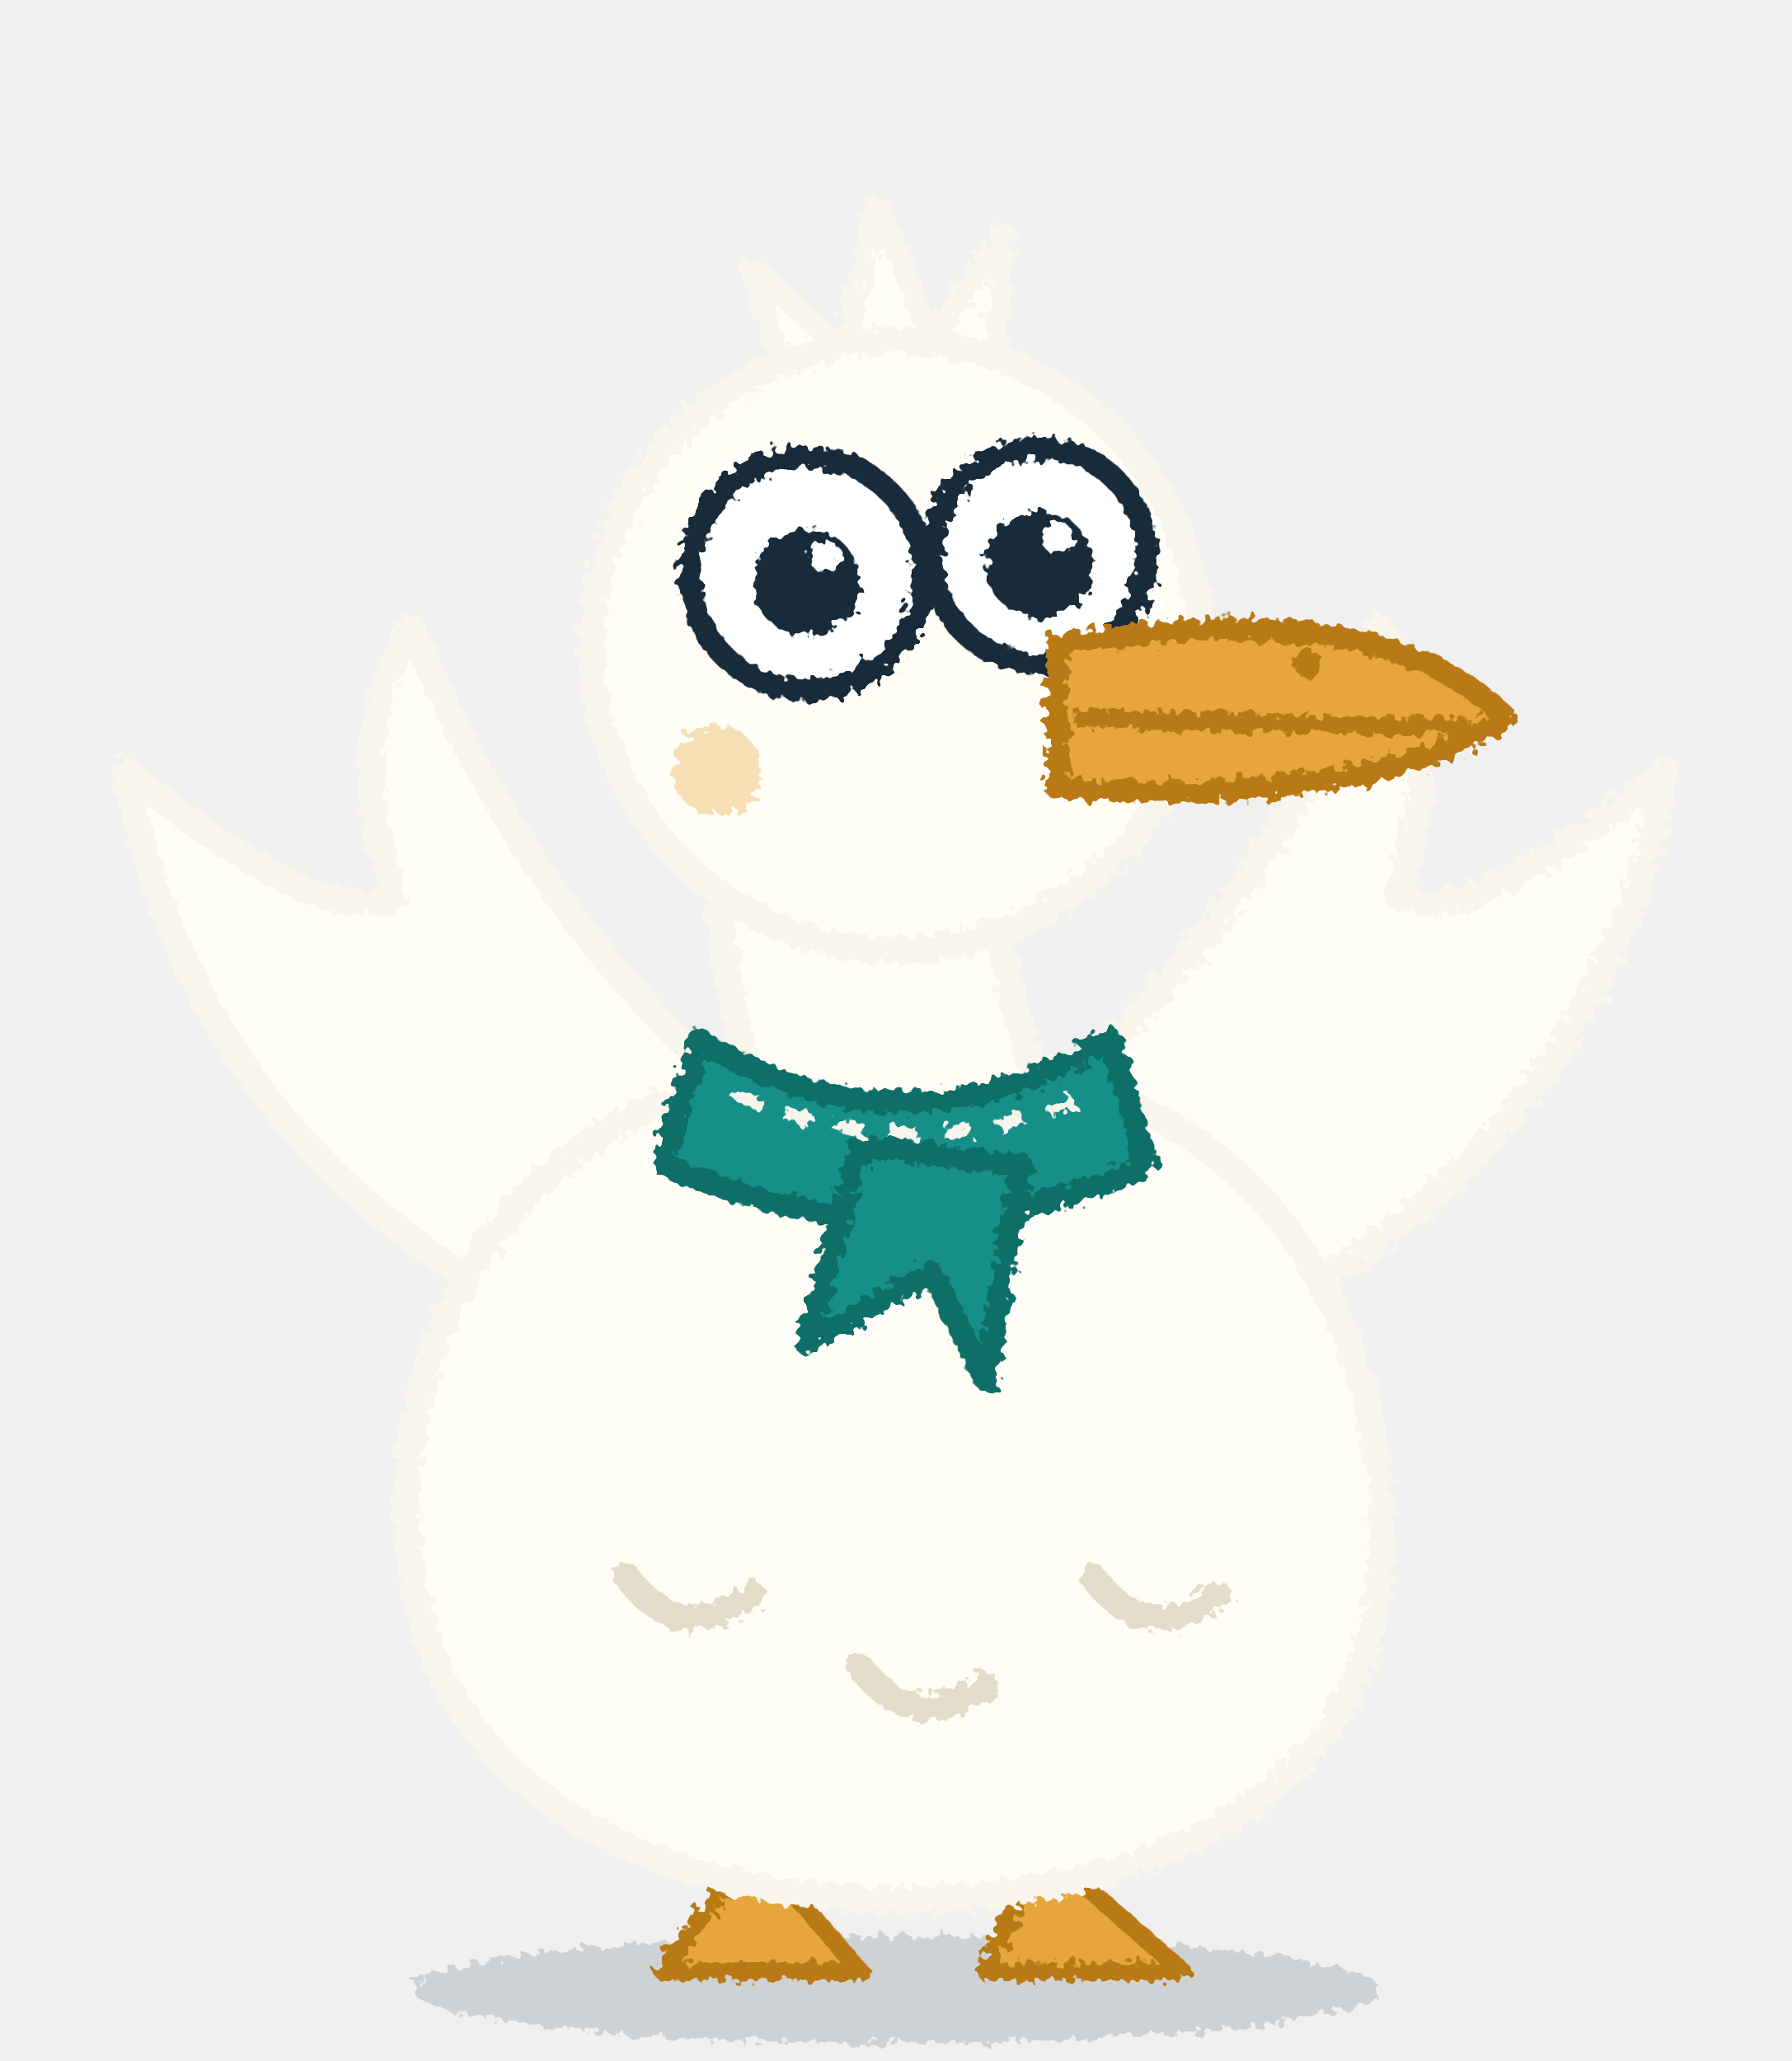
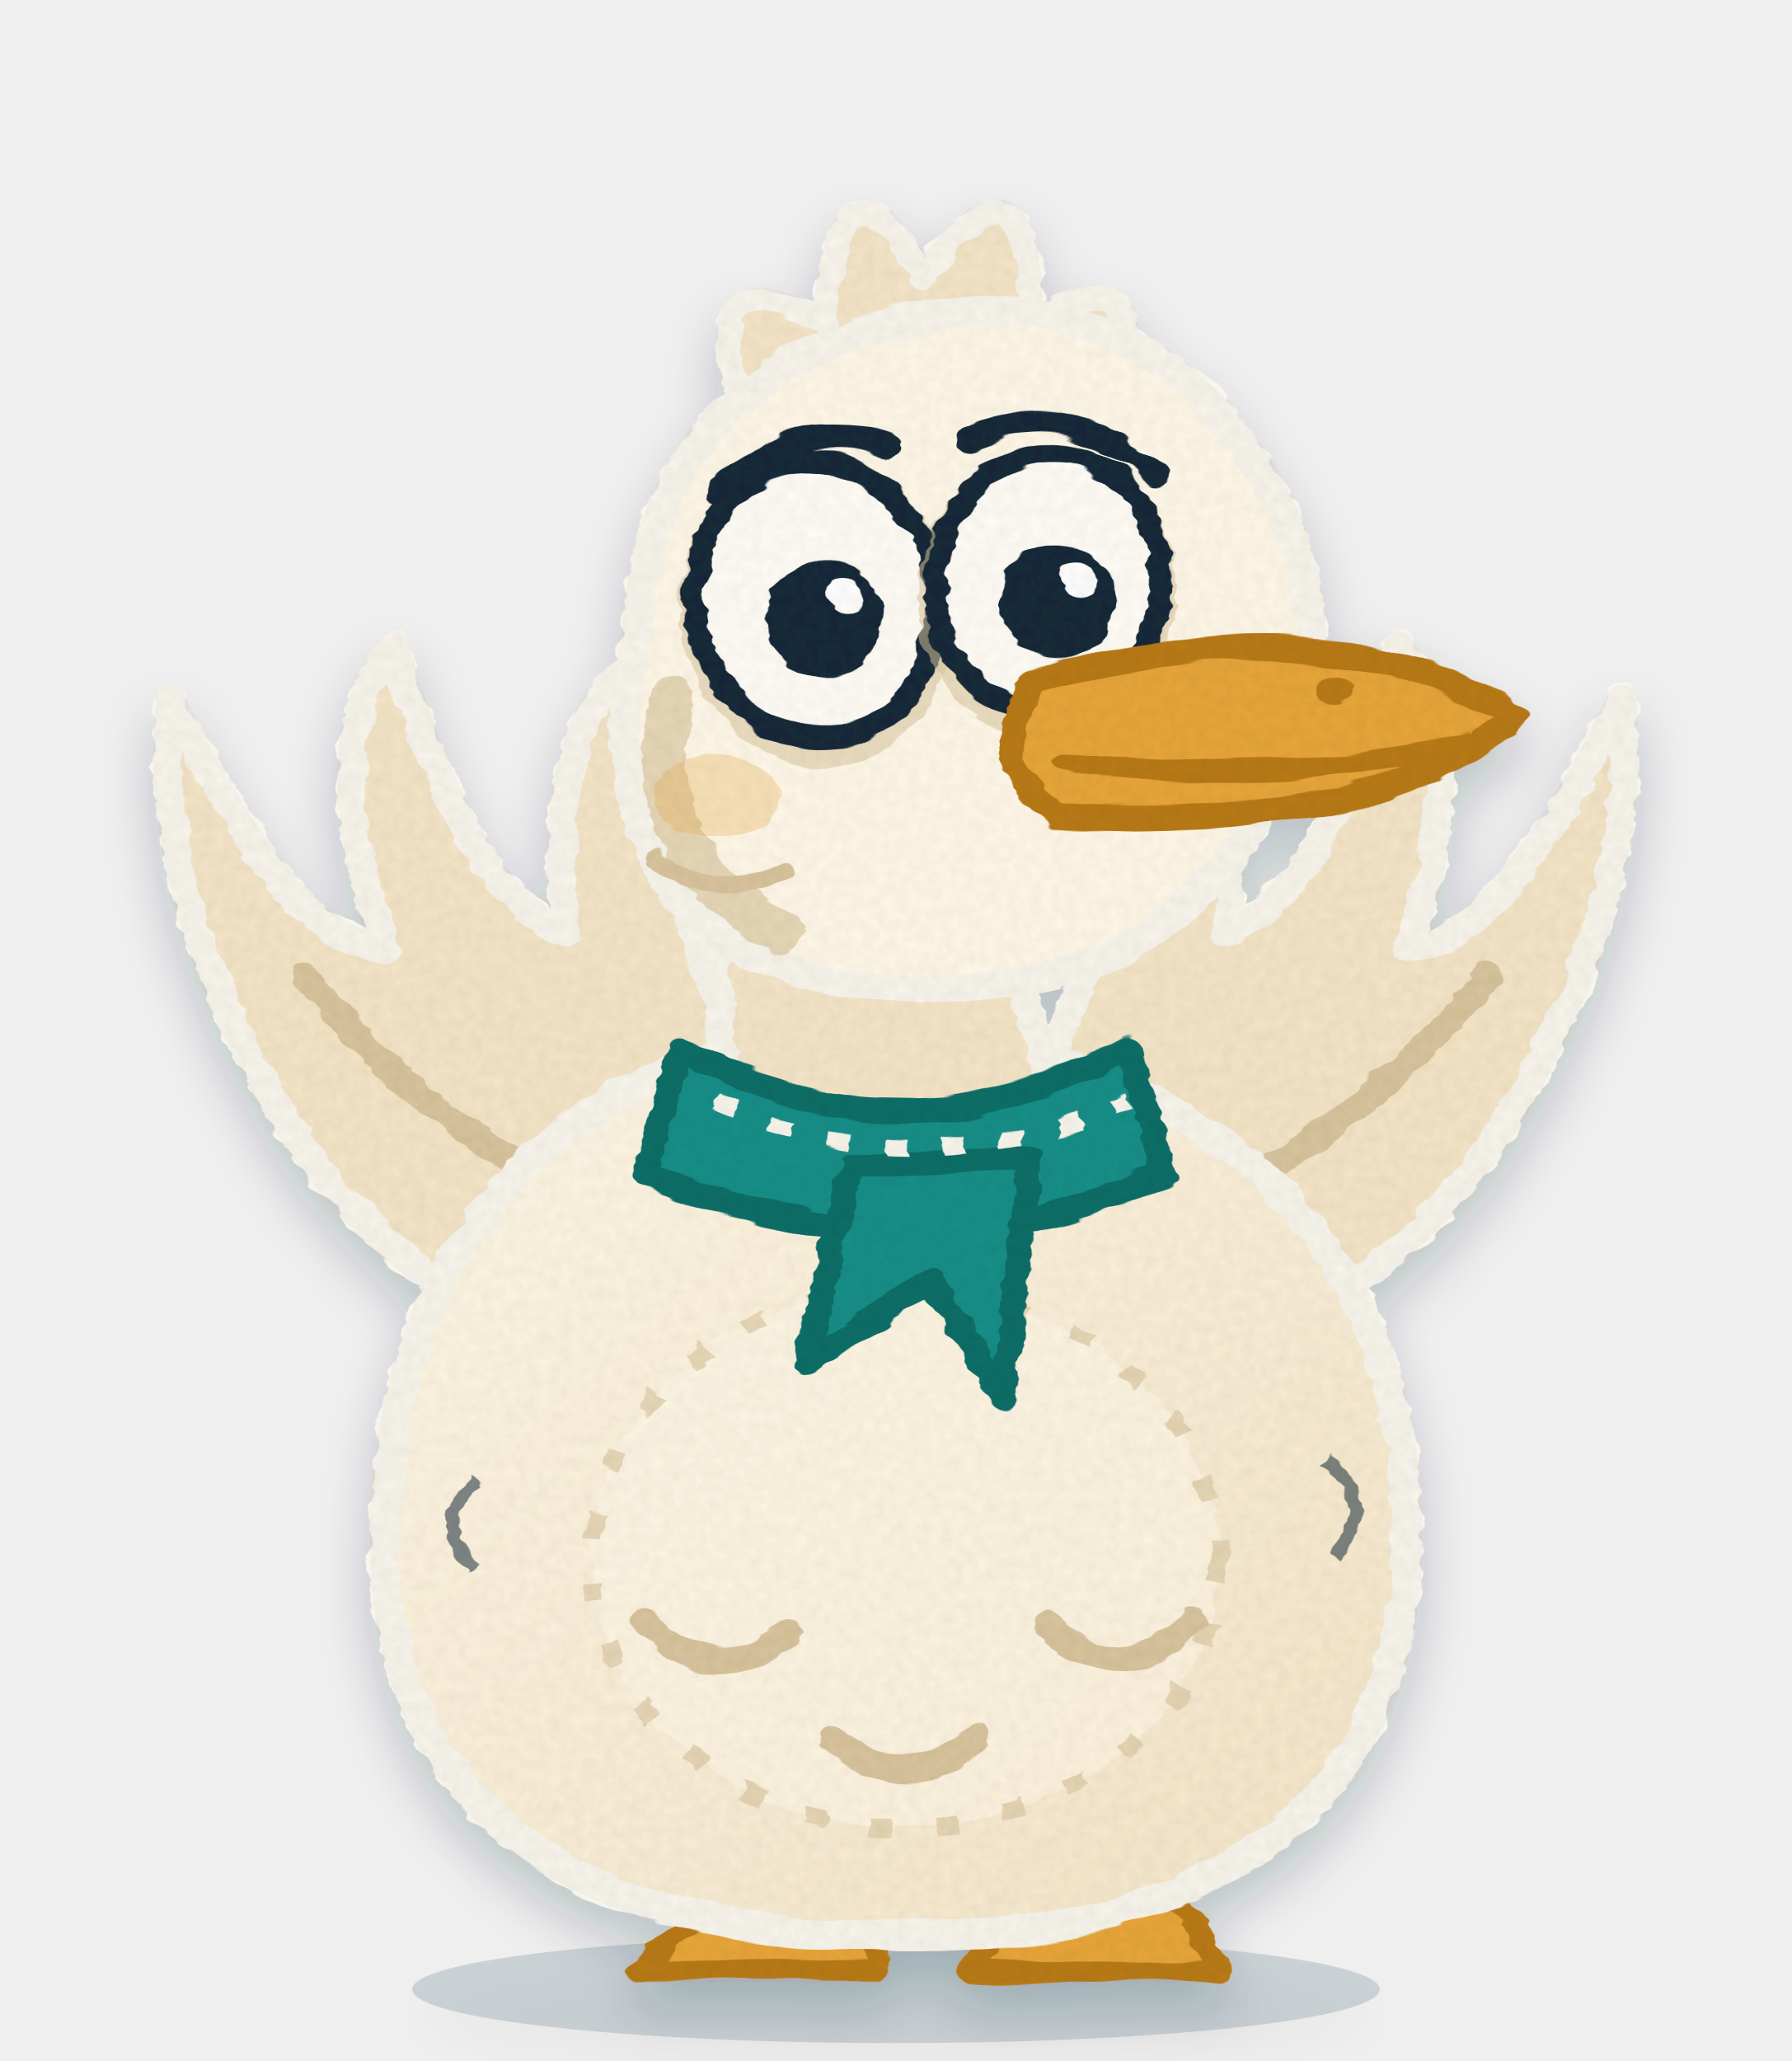
<svg xmlns="http://www.w3.org/2000/svg" viewBox="0 0 200 230" role="img" aria-label="Gus flapping both wings">
  <defs>
-     <filter id="gus-flap-felt" x="-5%" y="-5%" width="110%" height="110%">
-       <feTurbulence type="fractalNoise" baseFrequency="0.9" numOctaves="2" seed="7" result="n" />
-       <feDisplacementMap in="SourceGraphic" in2="n" scale="2.2" />
+     <filter id="gus-flap-felt" x="-15%" y="-15%" width="130%" height="130%">
+       <feTurbulence type="fractalNoise" baseFrequency=".055 .45" numOctaves="3" seed="7" result="fibers" />
+       <feDisplacementMap in="SourceGraphic" in2="fibers" scale="1.7" xChannelSelector="R" yChannelSelector="G" result="rough" />
+       <feTurbulence type="fractalNoise" baseFrequency=".8" numOctaves="2" seed="11" result="grain" />
+       <feComposite in="grain" in2="SourceAlpha" operator="in" result="cloth" />
+       <feColorMatrix in="cloth" values="0 0 0 0 .27 0 0 0 0 .22 0 0 0 0 .15 0 0 0 .16 0" result="clothTint" />
+       <feBlend in="rough" in2="clothTint" mode="multiply" />
    </filter>
+     <filter id="gus-flap-shadow" x="-30%" y="-30%" width="160%" height="160%">
+       <feDropShadow dx="0" dy="3" stdDeviation="3" flood-color="#172B3A" flood-opacity=".22" />
+     </filter>
+     <linearGradient id="gus-flap-belly" x1="0" y1="0" x2="1" y2="1">
+       <stop offset="0" stop-color="#FFF8E8" />
+       <stop offset="1" stop-color="#F4E5C8" />
+     </linearGradient>
  </defs>
-   <g filter="url(#gus-flap-felt)">
+   <g filter="url(#gus-flap-shadow)">
    <ellipse cx="100" cy="222" rx="54" ry="6" fill="#172B3A" opacity="0.15" />
-     <path d="M84 206 l-10 14 h22 z M116 206 l-6 14 h22 z" fill="#E7A63B" stroke="#B97A16" stroke-width="2" stroke-linejoin="round" />
-     <g class="gus-wing-l" style="transform-origin:62px 150px">
-       <path d="M66 150 q-44 -20 -52 -64 q22 18 30 14 q-6 -18 2 -30 q12 30 34 50 z" fill="#FFFDF6" stroke="#F8F5EC" stroke-width="3" stroke-linejoin="round" />
-     </g>
-     <g class="gus-wing-r" style="transform-origin:138px 150px">
-       <path d="M134 150 q44 -20 52 -64 q-22 18 -30 14 q6 -18 -2 -30 q-12 30 -34 50 z" fill="#FFFDF6" stroke="#F8F5EC" stroke-width="3" stroke-linejoin="round" />
-     </g>
-     <path d="M100 118 c-44 0 -58 34 -54 58 c4 26 30 36 54 36 c26 0 52 -10 54 -36 c2 -24 -10 -58 -54 -58 z" fill="#FFFDF6" stroke="#F8F5EC" stroke-width="3" />
-     <path d="M70 176 q6 8 14 2 M96 186 q6 8 14 2 M122 176 q6 8 14 2" fill="none" stroke="#E3DCC8" stroke-width="3" stroke-linecap="round" />
-     <g transform="rotate(0 100 120)">
-       <path d="M86 128 c-8 -24 -8 -46 0 -64 l26 2 c-4 20 -2 40 6 62 z" fill="#FFFDF6" stroke="#F8F5EC" stroke-width="3" stroke-linejoin="round" />
-       <path d="M78 116 q22 14 46 0 l4 14 q-26 12 -54 0 z" fill="#168F88" stroke="#0E6E68" stroke-width="2.5" stroke-linejoin="round" />
-       <path d="M96 128 l-6 22 l14 -8 l6 12 l4 -24 z" fill="#168F88" stroke="#0E6E68" stroke-width="2.5" stroke-linejoin="round" />
-       <path d="M82 122 q20 9 40 0" fill="none" stroke="#F8F5EC" stroke-width="1.5" stroke-dasharray="3 3" />
-       <path d="M88 44 l-4 -14 l10 9 l4 -16 l6 15 l8 -12 l-1 15" fill="#FFFDF6" stroke="#F8F5EC" stroke-width="2.5" stroke-linejoin="round" />
-       <circle cx="100" cy="72" r="34" fill="#FFFDF6" stroke="#F8F5EC" stroke-width="3" />
-       <circle cx="90" cy="64" r="13" fill="#fff" stroke="#172B3A" stroke-width="2.5" />
-       <circle cx="90" cy="65" r="6" fill="#172B3A" />
-       <circle cx="92" cy="62" r="1.8" fill="#fff" />
-       <circle cx="116" cy="62" r="12" fill="#fff" stroke="#172B3A" stroke-width="2.5" />
-       <circle cx="116" cy="63" r="6" fill="#172B3A" />
-       <circle cx="118" cy="60" r="1.8" fill="#fff" />
-       <path d="M118 72 q36 -6 50 8 q-14 10 -50 8 z" fill="#E7A63B" stroke="#B97A16" stroke-width="2.5" stroke-linejoin="round" />
-       <path d="M120 80 q20 1 44 1" fill="none" stroke="#B97A16" stroke-width="2" />
-       <circle cx="146" cy="74" r="1.6" fill="#B97A16" />
-       <circle cx="80" cy="86" r="5" fill="#E7A63B" opacity="0.35" />
+     <g filter="url(#gus-flap-felt)">
+       <path d="M83 205 q-2 7 -12 15 h27 q-2 -10 -5 -16 z M113 204 q2 8 -5 16 h28 q-5 -10 -13 -17 z" fill="#E7A63B" stroke="#B97A16" stroke-width="2.5" stroke-linejoin="round" />
+       <g class="gus-wing-l" style="transform-origin:63px 150px">
+         <path d="M68 154 q-28 -12 -39 -34 q-12 -22 -10 -42 q13 27 24 28 q-8 -23 1 -34 q8 28 19 32 q-2 -24 8 -30 q5 34 15 50 z" fill="#F4E5C8" stroke="#F8F5EC" stroke-width="3.2" stroke-linecap="round" stroke-linejoin="round" />
+         <path d="M34 109 q16 19 34 26" fill="none" stroke="#D8C49D" stroke-width="3" stroke-linecap="round" />
+       </g>
+       <g class="gus-wing-r" style="transform-origin:137px 150px">
+         <path d="M132 154 q28 -12 39 -34 q12 -22 10 -42 q-13 27 -24 28 q8 -23 -1 -34 q-8 28 -19 32 q2 -24 -8 -30 q-5 34 -15 50 z" fill="#F4E5C8" stroke="#F8F5EC" stroke-width="3.2" stroke-linecap="round" stroke-linejoin="round" />
+         <path d="M166 109 q-16 19 -34 26" fill="none" stroke="#D8C49D" stroke-width="3" stroke-linecap="round" />
+       </g>
+       <path d="M100 116 c-38 -2 -58 25 -57 58 c1 29 23 42 55 42 c34 1 58 -12 59 -42 c1 -31 -17 -56 -57 -58 z" fill="url(#gus-flap-belly)" stroke="#F8F5EC" stroke-width="3.4" />
+       <ellipse cx="101" cy="174" rx="35" ry="30" fill="#FFF8E8" opacity=".58" stroke="#D8C49D" stroke-width="2" stroke-dasharray="2.5 5" />
+       <path d="M72 181 q8 8 16 1 M93 194 q8 7 16 0 M117 181 q8 8 16 0" fill="none" stroke="#D8C49D" stroke-width="3" stroke-linecap="round" />
+       <path d="M53 165 q-5 5 0 10 M148 163 q6 5 1 11" fill="none" stroke="#172B3A" stroke-width="1.5" opacity=".55" />
+       <g transform="rotate(0 100 120)">
+         <path d="M83 130 c-5 -25 -5 -46 2 -65 q12 -8 29 1 c-5 21 -3 43 7 63 q-18 10 -38 1 z" fill="#F4E5C8" stroke="#F8F5EC" stroke-width="3.2" stroke-linejoin="round" />
+         <path d="M76 117 q24 14 50 0 l4 14 q-28 13 -58 0 z" fill="#168F88" stroke="#0E6E68" stroke-width="2.8" stroke-linejoin="round" />
+         <path d="M95 130 l-5 22 l14 -9 l8 13 l3 -27 z" fill="#168F88" stroke="#0E6E68" stroke-width="2.8" stroke-linejoin="round" />
+         <path d="M80 123 q22 10 46 0" fill="none" stroke="#F8F5EC" stroke-width="1.7" stroke-dasharray="2.5 4" />
+         <path d="M83 46 q-6 -18 9 -10 q2 -22 11 -5 q12 -17 12 5 q15 -9 9 11" fill="#F4E5C8" stroke="#F8F5EC" stroke-width="2.8" stroke-linecap="round" stroke-linejoin="round" />
+         <path d="M71 72 q1 -27 25 -35 q28 -8 43 13 q14 20 1 42 q-13 21 -43 18 q-25 -3 -27 -25 q-1 -7 1 -13 z" fill="#FFF8E8" stroke="#F8F5EC" stroke-width="3.4" />
+         <path d="M75 78 q-4 17 12 26" fill="none" stroke="#D8C49D" stroke-width="5" stroke-linecap="round" opacity=".65" />
+         <path d="M80 55 q9 -9 19 -5 M108 49 q11 -5 21 4" fill="none" stroke="#172B3A" stroke-width="2.6" stroke-linecap="round" />
+         <g transform="rotate(-7 91 67)">
+           <ellipse cx="91" cy="68" rx="15.3" ry="17.5" fill="#D8C49D" opacity=".55" />
+           <ellipse cx="91" cy="67" rx="13.5" ry="15.5" fill="#fffdf7" stroke="#172B3A" stroke-width="2.5" />
+         </g>
+         <circle cx="92" cy="69" r="6.5" fill="#172B3A" />
+         <circle cx="94.3" cy="66.5" r="2" fill="#fff" />
+         <g transform="rotate(7 117 65)">
+           <ellipse cx="117" cy="66" rx="14.3" ry="16.5" fill="#D8C49D" opacity=".55" />
+           <ellipse cx="117" cy="65" rx="12.5" ry="14.5" fill="#fffdf7" stroke="#172B3A" stroke-width="2.5" />
+         </g>
+         <circle cx="118" cy="67" r="6.5" fill="#172B3A" />
+         <circle cx="120.3" cy="64.5" r="2" fill="#fff" />
+         <path d="M115 76 q34 -9 54 4 q-14 13 -51 11 q-8 -5 -3 -15 z" fill="#E7A63B" stroke="#B97A16" stroke-width="2.8" stroke-linejoin="round" />
+         <path d="M119 85 q23 3 45 -2" fill="none" stroke="#B97A16" stroke-width="2.3" stroke-linecap="round" />
+         <ellipse cx="149" cy="77" rx="2.1" ry="1.4" fill="#B97A16" />
+         <ellipse cx="80" cy="89" rx="7" ry="4.5" fill="#E7A63B" opacity=".28" />
+         <path d="M73 96 q8 5 15 1" fill="none" stroke="#D8C49D" stroke-width="2" stroke-linecap="round" />
+       </g>
    </g>
  </g>
</svg>
